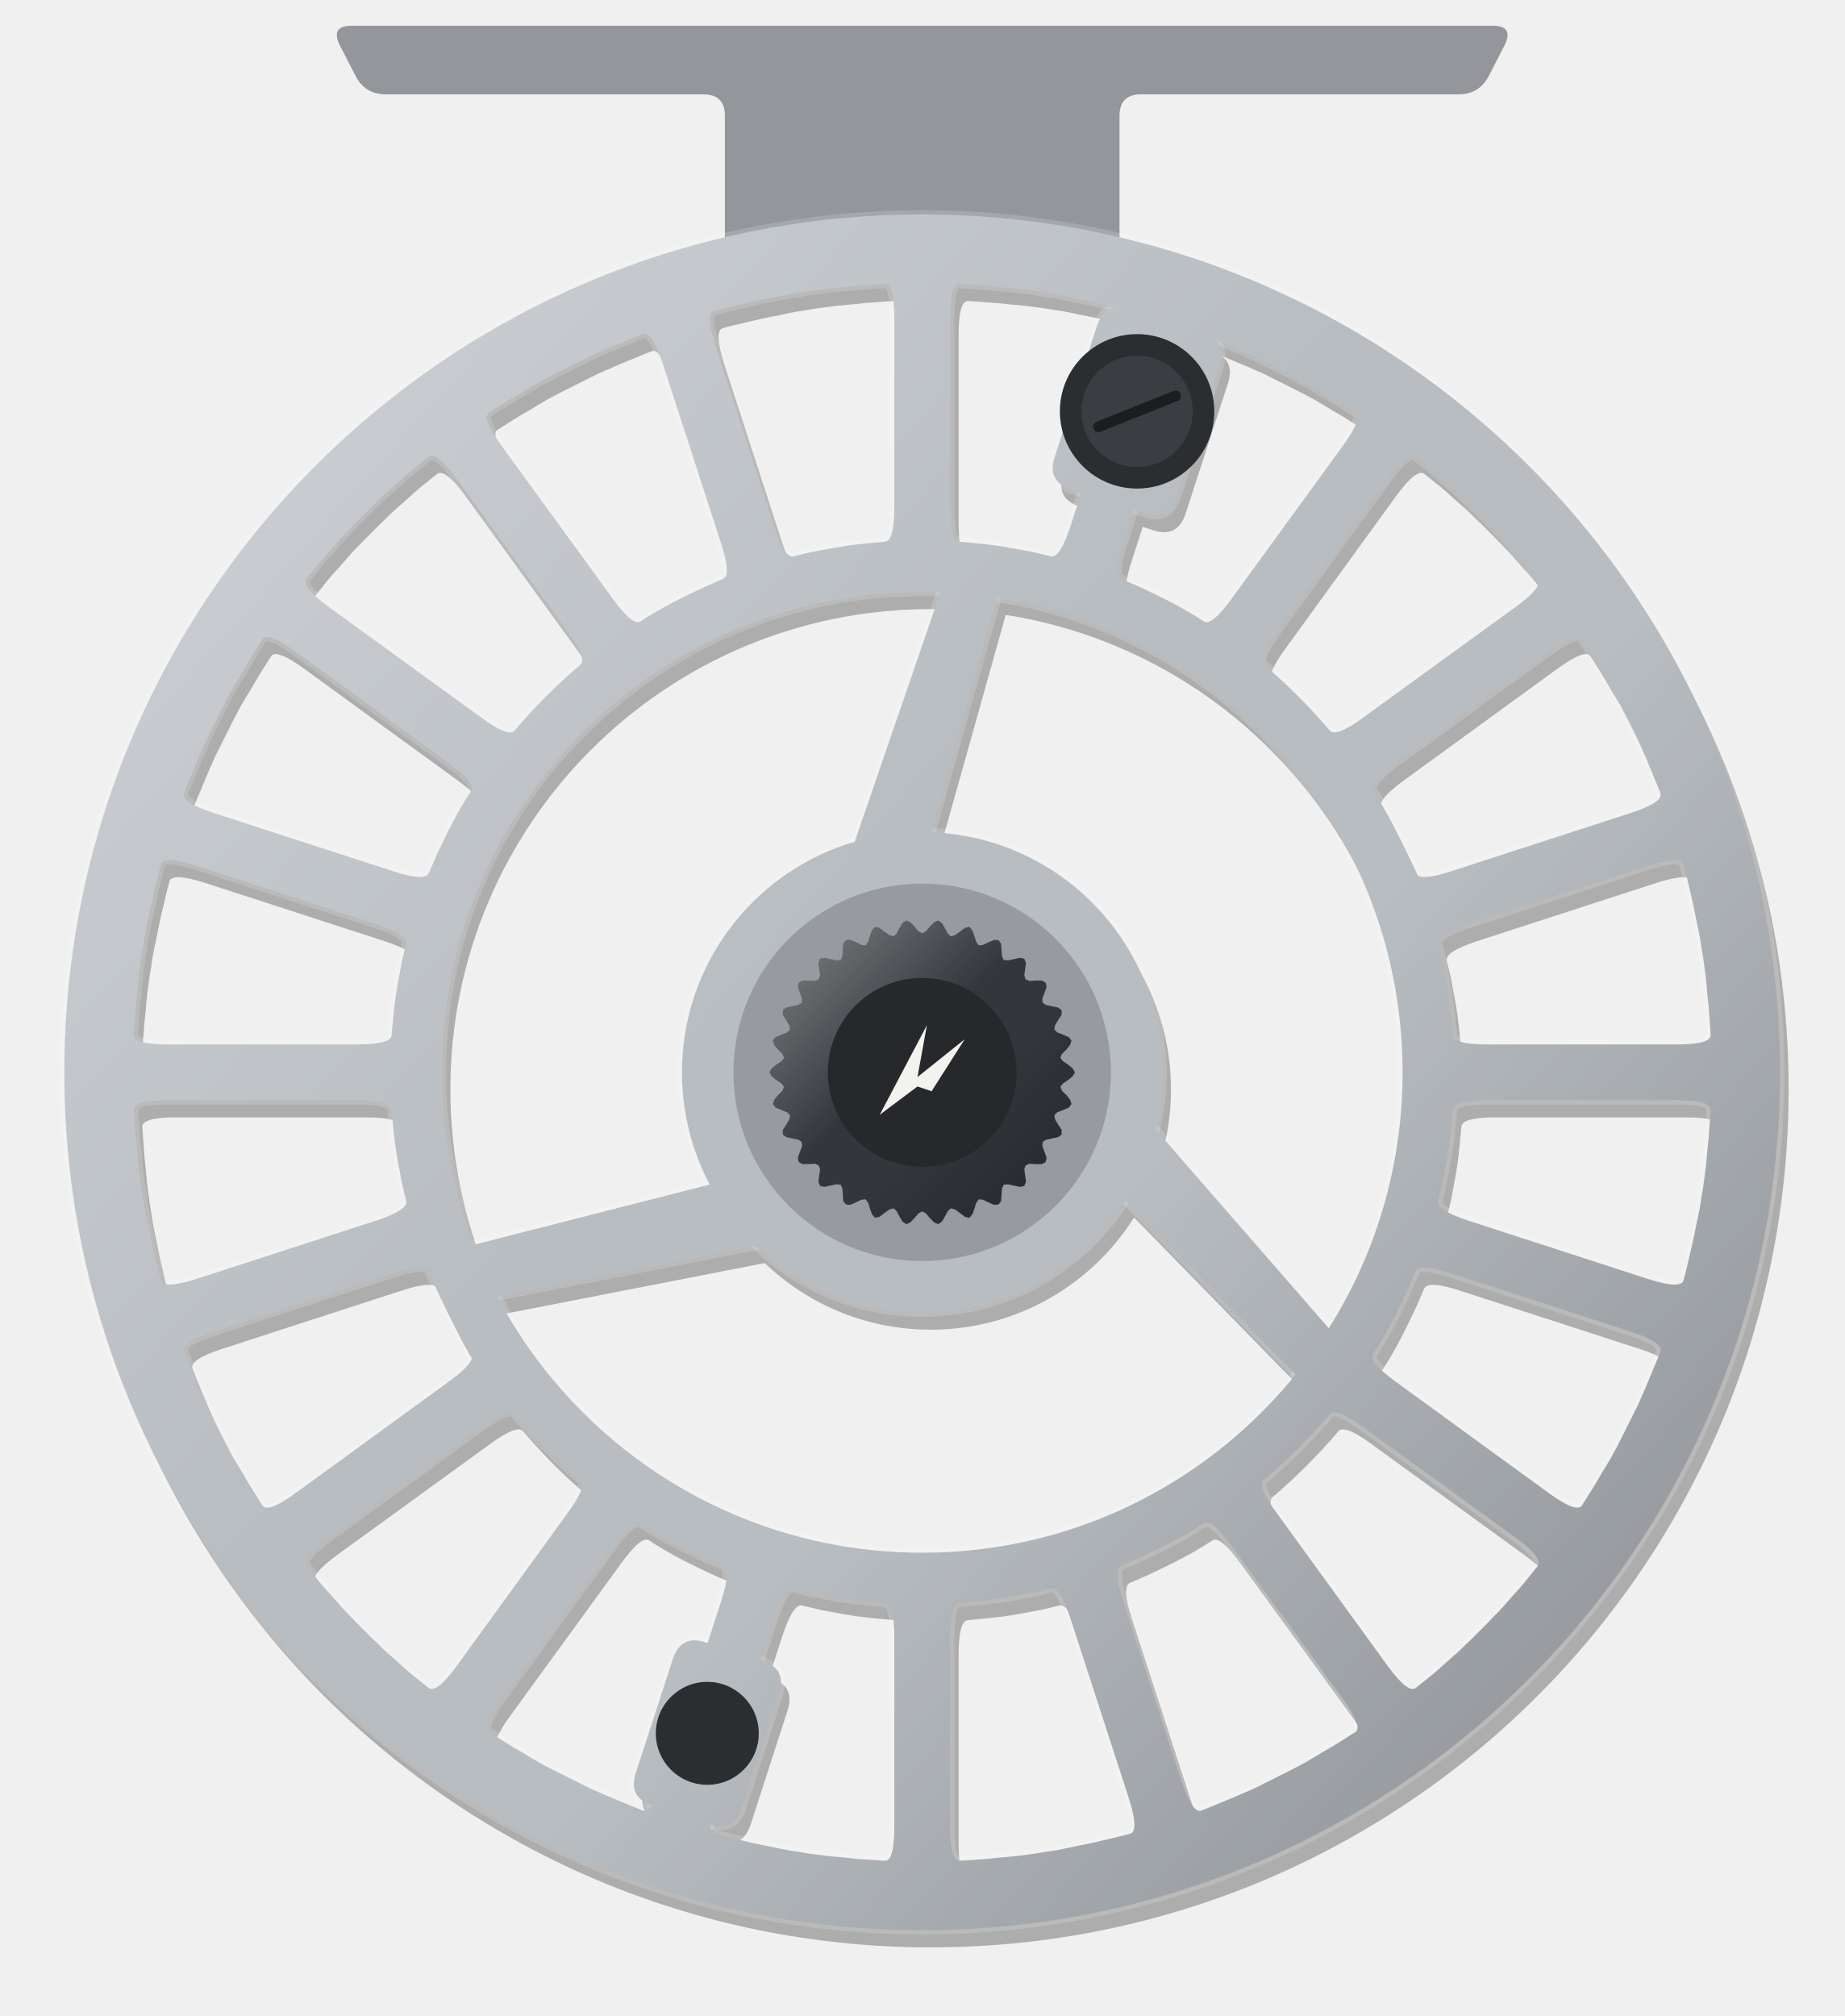
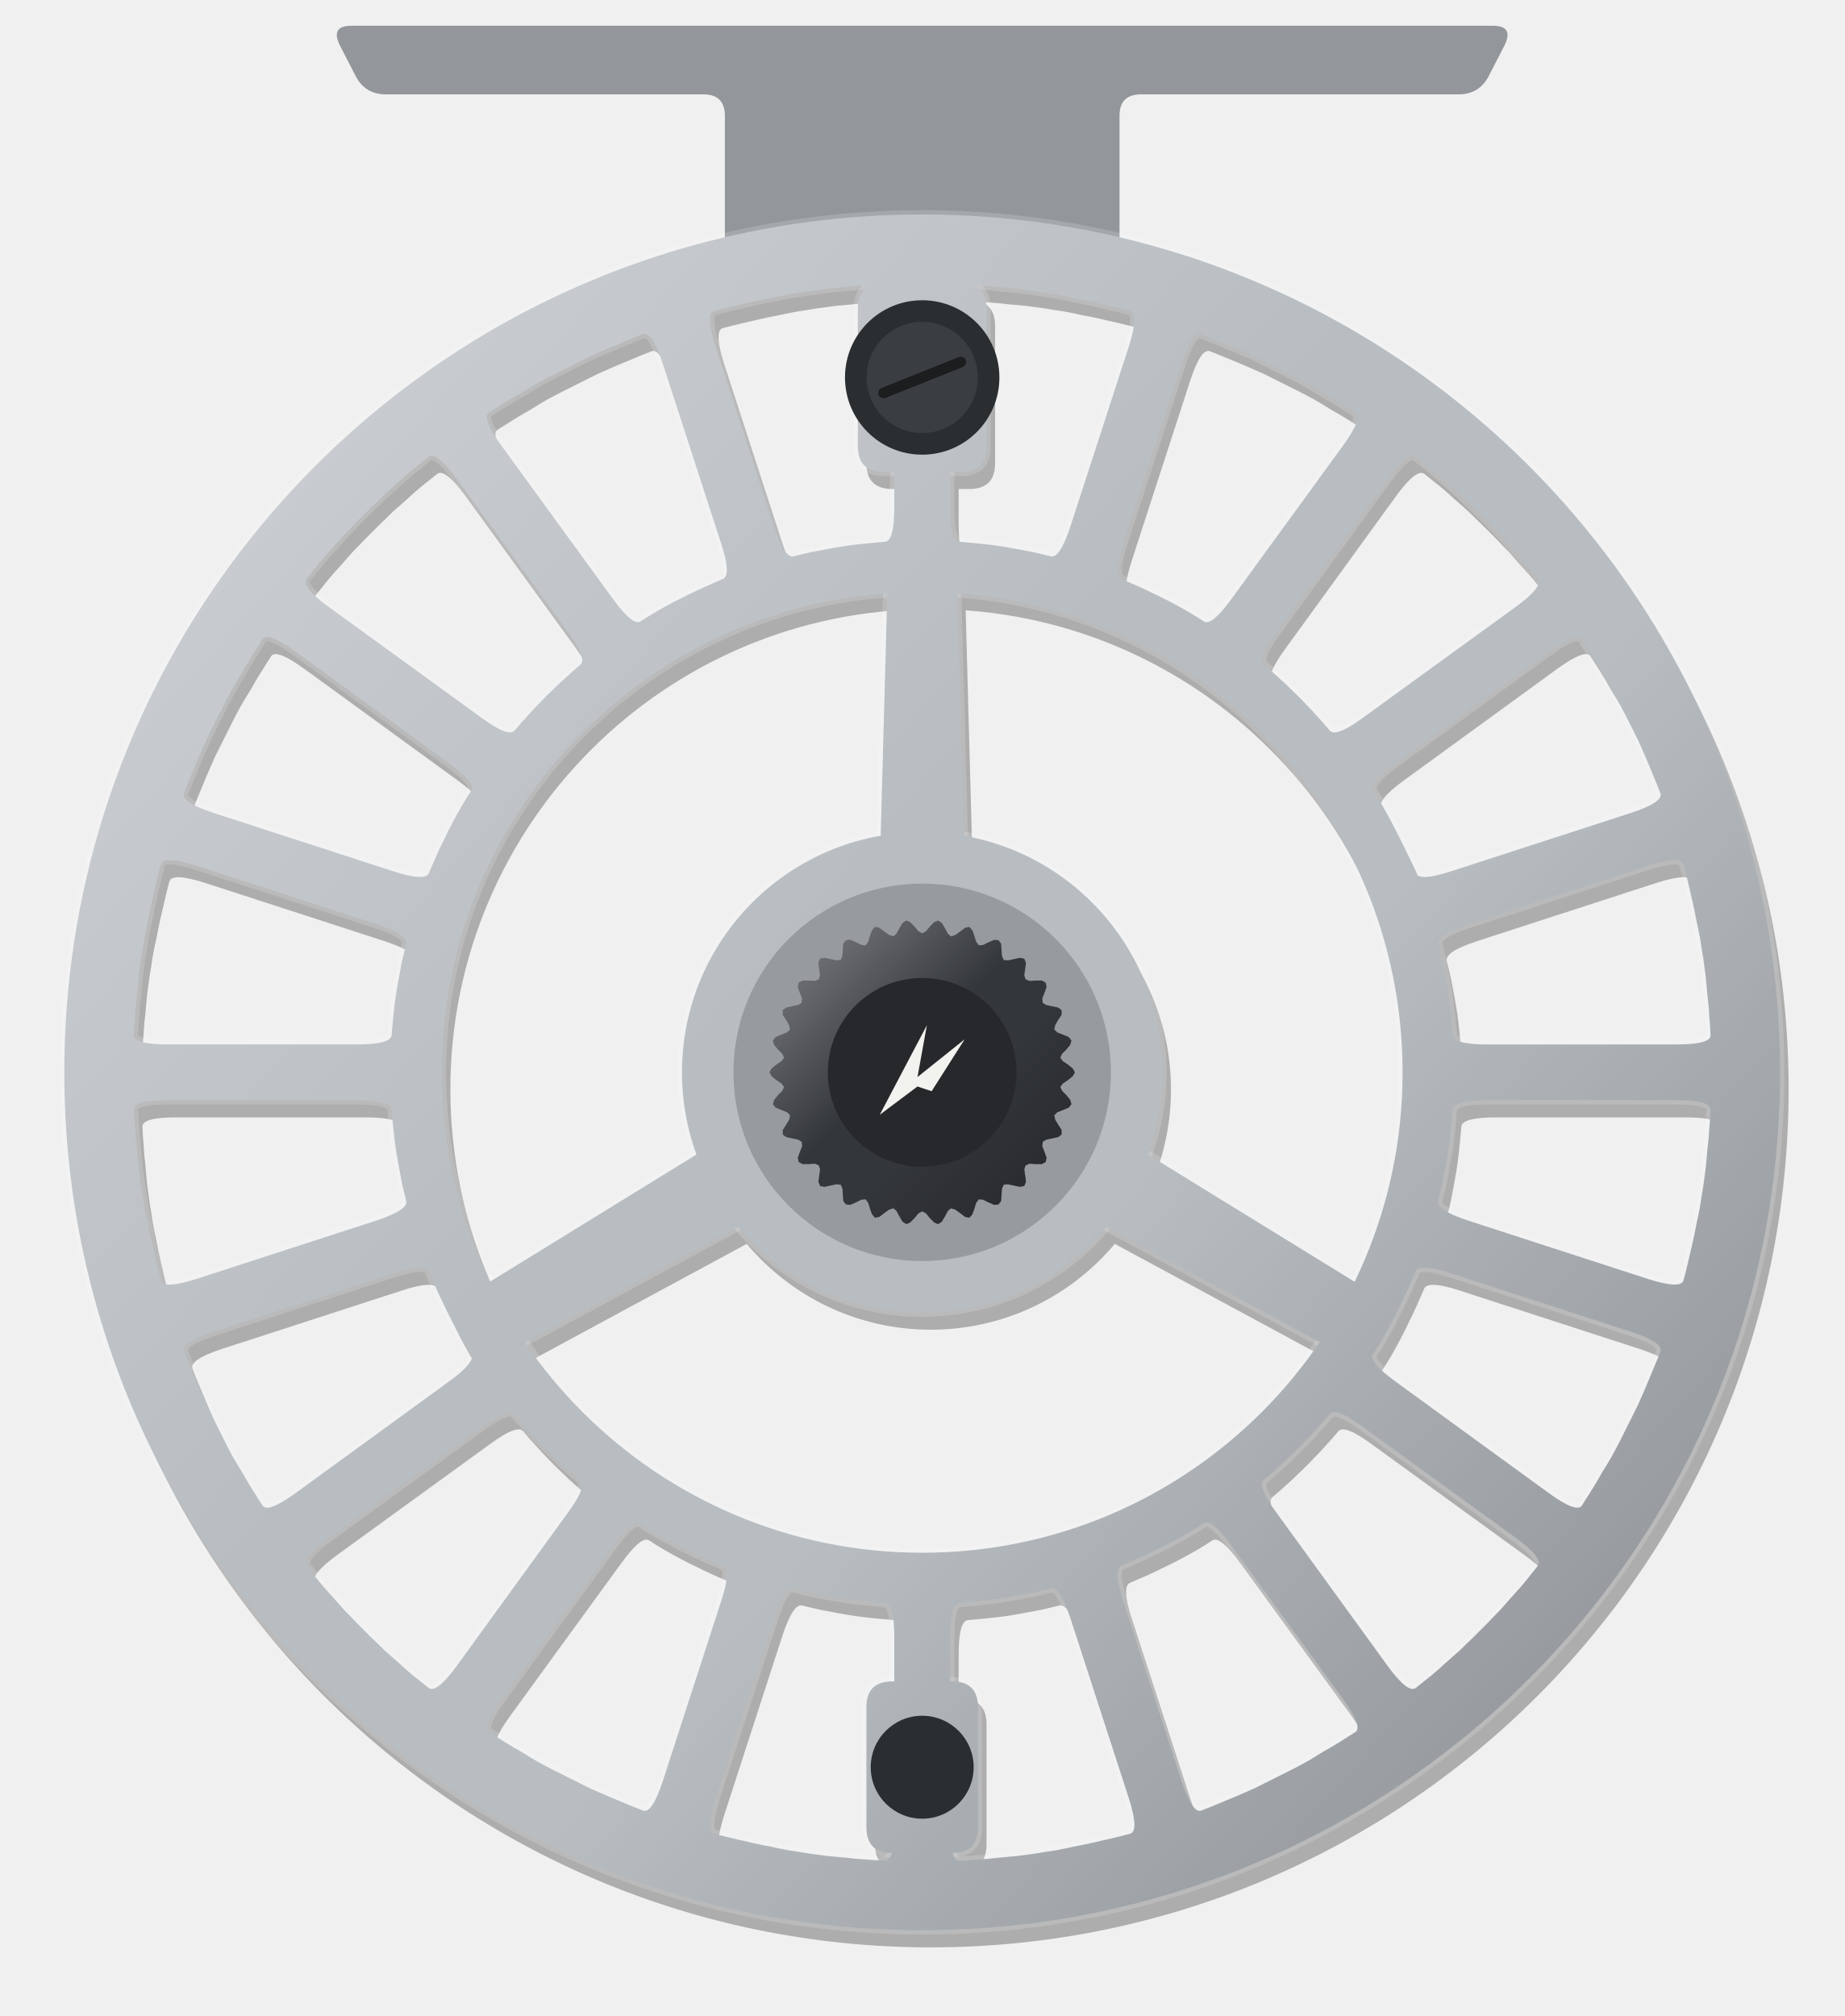
<svg xmlns="http://www.w3.org/2000/svg" viewBox="-215 -250 430 470" color="#b8bdc2">
  <defs>
    <linearGradient id="sheen" x1="0" y1="0" x2="1" y2="1">
      <stop offset="0" stop-color="#fff" stop-opacity=".4" />
      <stop offset=".45" stop-color="#fff" stop-opacity="0" />
      <stop offset=".6" stop-color="#000" stop-opacity="0" />
      <stop offset="1" stop-color="#000" stop-opacity=".3" />
    </linearGradient>
    <g id="back" fill-rule="evenodd">
      <path d="M-135.8 -239.5Q-138 -244 -133 -244L133 -244Q138 -244 135.8 -239.5L132.2 -232.5Q130 -228 125 -228L51 -228Q46 -228 46 -223L46 -191Q46 -186 41 -186L-41 -186Q-46 -186 -46 -191L-46 -223Q-46 -228 -51 -228L-125 -228Q-130 -228 -132.2 -232.5Z" />
    </g>
    <g id="body" fill-rule="evenodd">
      <path d="M-200 0a200 200 0 1 0 400 0a200 200 0 1 0 -400 0ZM-112 0a112 112 0 1 0 224 0a112 112 0 1 0 -224 0ZM6.5 -175.9Q6.5 -183.9 8.7 -183.8L8.7 -183.8Q11 -183.7 13.2 -183.5L13.2 -183.5Q15.4 -183.4 17.7 -183.1L17.7 -183.1Q19.9 -182.9 22.1 -182.7L22.1 -182.7Q24.4 -182.4 26.6 -182.1L26.6 -182.1Q28.8 -181.7 31 -181.4L31 -181.4Q33.2 -181 35.4 -180.5L35.4 -180.5Q37.6 -180.1 39.8 -179.6L39.8 -179.6Q42 -179.1 44.1 -178.6L44.1 -178.6Q46.3 -178.1 48.5 -177.5L48.5 -177.5Q50.6 -176.9 48.2 -169.3L34.6 -127.4Q32.1 -119.8 30 -120.3L30 -120.3Q27.9 -120.8 25.8 -121.3L25.8 -121.3Q23.7 -121.7 21.5 -122.1L21.5 -122.1Q19.4 -122.5 17.3 -122.8L17.3 -122.8Q15.1 -123.1 13 -123.3L13 -123.3Q10.8 -123.5 8.7 -123.7L8.7 -123.7Q6.5 -123.8 6.5 -131.8ZM60.5 -165.3Q63 -172.9 65.1 -172.1L65.1 -172.1Q67.2 -171.3 69.3 -170.4L69.3 -170.4Q71.3 -169.6 73.4 -168.7L73.4 -168.7Q75.5 -167.8 77.5 -166.9L77.5 -166.9Q79.5 -165.9 81.5 -164.9L81.5 -164.9Q83.5 -163.9 85.5 -162.9L85.5 -162.9Q87.5 -161.9 89.5 -160.8L89.5 -160.8Q91.4 -159.7 93.3 -158.5L93.3 -158.5Q95.3 -157.4 97.2 -156.2L97.2 -156.2Q99.1 -155 101 -153.8L101 -153.8Q102.8 -152.6 98.1 -146.1L72.2 -110.5Q67.5 -104 65.7 -105.1L65.7 -105.1Q63.9 -106.3 62 -107.4L62 -107.4Q60.1 -108.5 58.2 -109.5L58.2 -109.5Q56.3 -110.5 54.4 -111.4L54.4 -111.4Q52.4 -112.4 50.4 -113.3L50.4 -113.3Q48.5 -114.1 46.5 -115L46.5 -115Q44.4 -115.8 46.9 -123.4ZM108.6 -138.5Q113.3 -144.9 115.1 -143.5L115.1 -143.5Q116.8 -142.1 118.6 -140.7L118.6 -140.7Q120.3 -139.3 121.9 -137.8L121.9 -137.8Q123.6 -136.3 125.3 -134.8L125.3 -134.8Q126.9 -133.2 128.5 -131.7L128.5 -131.7Q130.1 -130.1 131.7 -128.5L131.7 -128.5Q133.2 -126.9 134.8 -125.3L134.8 -125.3Q136.3 -123.6 137.8 -121.9L137.8 -121.9Q139.3 -120.3 140.7 -118.6L140.7 -118.6Q142.1 -116.8 143.5 -115.1L143.5 -115.1Q144.9 -113.3 138.5 -108.6L102.8 -82.7Q96.4 -78 95 -79.7L95 -79.7Q93.6 -81.4 92.1 -83L92.1 -83Q90.7 -84.6 89.2 -86.1L89.2 -86.1Q87.7 -87.7 86.1 -89.2L86.1 -89.2Q84.6 -90.7 83 -92.1L83 -92.1Q81.4 -93.6 79.7 -95L79.7 -95Q78 -96.4 82.7 -102.8ZM146.1 -98.1Q152.6 -102.8 153.8 -101L153.8 -101Q155 -99.1 156.2 -97.2L156.2 -97.2Q157.4 -95.3 158.5 -93.3L158.5 -93.3Q159.7 -91.4 160.8 -89.5L160.8 -89.5Q161.9 -87.5 162.9 -85.5L162.9 -85.5Q163.9 -83.5 164.9 -81.5L164.9 -81.5Q165.9 -79.5 166.9 -77.5L166.9 -77.5Q167.8 -75.5 168.7 -73.4L168.7 -73.4Q169.6 -71.3 170.4 -69.3L170.4 -69.3Q171.3 -67.2 172.1 -65.1L172.1 -65.1Q172.9 -63 165.3 -60.5L123.4 -46.9Q115.8 -44.4 115 -46.5L115 -46.5Q114.1 -48.5 113.3 -50.4L113.3 -50.4Q112.4 -52.4 111.4 -54.4L111.4 -54.4Q110.5 -56.3 109.5 -58.2L109.5 -58.2Q108.5 -60.1 107.4 -62L107.4 -62Q106.3 -63.9 105.1 -65.7L105.1 -65.7Q104 -67.5 110.5 -72.2ZM169.3 -48.2Q176.9 -50.6 177.5 -48.5L177.5 -48.5Q178.1 -46.3 178.6 -44.1L178.6 -44.1Q179.1 -42 179.6 -39.8L179.6 -39.8Q180.1 -37.6 180.5 -35.4L180.5 -35.4Q181 -33.2 181.4 -31L181.4 -31Q181.7 -28.8 182.1 -26.6L182.1 -26.6Q182.4 -24.4 182.7 -22.1L182.7 -22.1Q182.9 -19.9 183.1 -17.7L183.1 -17.7Q183.4 -15.4 183.5 -13.2L183.5 -13.2Q183.7 -11 183.8 -8.7L183.8 -8.7Q183.9 -6.5 175.9 -6.5L131.8 -6.5Q123.8 -6.5 123.7 -8.7L123.7 -8.7Q123.5 -10.8 123.3 -13L123.3 -13Q123.1 -15.1 122.8 -17.3L122.8 -17.3Q122.5 -19.4 122.1 -21.5L122.1 -21.5Q121.7 -23.7 121.3 -25.8L121.3 -25.8Q120.8 -27.9 120.3 -30L120.3 -30Q119.8 -32.1 127.4 -34.6ZM175.9 6.5Q183.9 6.5 183.8 8.7L183.8 8.7Q183.7 11 183.5 13.2L183.5 13.2Q183.4 15.4 183.1 17.7L183.1 17.7Q182.9 19.9 182.7 22.1L182.7 22.1Q182.4 24.4 182.1 26.6L182.1 26.6Q181.7 28.8 181.4 31L181.4 31Q181 33.2 180.5 35.4L180.5 35.4Q180.1 37.6 179.6 39.8L179.6 39.8Q179.1 42 178.6 44.1L178.6 44.1Q178.1 46.3 177.5 48.5L177.5 48.5Q176.9 50.6 169.3 48.2L127.4 34.6Q119.8 32.1 120.3 30L120.3 30Q120.8 27.9 121.3 25.8L121.3 25.8Q121.7 23.7 122.1 21.5L122.1 21.5Q122.5 19.4 122.8 17.3L122.8 17.3Q123.1 15.1 123.3 13L123.3 13Q123.5 10.8 123.7 8.7L123.7 8.7Q123.8 6.5 131.8 6.5ZM165.3 60.5Q172.9 63 172.1 65.1L172.1 65.1Q171.3 67.2 170.4 69.3L170.4 69.3Q169.6 71.3 168.7 73.4L168.7 73.4Q167.8 75.5 166.9 77.5L166.9 77.5Q165.9 79.5 164.9 81.5L164.9 81.5Q163.9 83.5 162.9 85.5L162.9 85.5Q161.9 87.5 160.8 89.5L160.8 89.5Q159.7 91.4 158.5 93.3L158.5 93.3Q157.4 95.3 156.2 97.2L156.2 97.2Q155 99.1 153.8 101L153.8 101Q152.6 102.8 146.1 98.1L110.5 72.2Q104 67.5 105.1 65.7L105.1 65.7Q106.3 63.9 107.4 62L107.4 62Q108.5 60.1 109.5 58.2L109.5 58.2Q110.5 56.3 111.4 54.4L111.4 54.4Q112.4 52.4 113.3 50.4L113.3 50.4Q114.1 48.5 115 46.5L115 46.5Q115.8 44.4 123.4 46.9ZM138.5 108.6Q144.9 113.3 143.5 115.1L143.5 115.1Q142.1 116.8 140.7 118.6L140.7 118.6Q139.3 120.3 137.8 121.9L137.8 121.9Q136.3 123.6 134.8 125.3L134.8 125.3Q133.2 126.9 131.7 128.5L131.7 128.5Q130.1 130.1 128.5 131.7L128.5 131.7Q126.9 133.2 125.3 134.8L125.3 134.8Q123.6 136.3 121.9 137.8L121.9 137.8Q120.3 139.3 118.6 140.7L118.6 140.7Q116.8 142.1 115.1 143.5L115.1 143.5Q113.3 144.9 108.6 138.5L82.7 102.8Q78 96.4 79.7 95L79.7 95Q81.4 93.6 83 92.1L83 92.1Q84.6 90.7 86.1 89.2L86.1 89.2Q87.7 87.7 89.2 86.1L89.2 86.1Q90.7 84.6 92.1 83L92.1 83Q93.6 81.4 95 79.7L95 79.7Q96.4 78 102.8 82.7ZM98.1 146.1Q102.8 152.6 101 153.8L101 153.8Q99.1 155 97.2 156.2L97.2 156.2Q95.3 157.4 93.3 158.5L93.3 158.5Q91.4 159.7 89.5 160.8L89.5 160.8Q87.5 161.9 85.5 162.9L85.5 162.9Q83.5 163.9 81.5 164.9L81.5 164.9Q79.5 165.9 77.5 166.9L77.5 166.9Q75.5 167.8 73.4 168.7L73.4 168.7Q71.3 169.6 69.3 170.4L69.3 170.4Q67.2 171.3 65.1 172.1L65.1 172.1Q63 172.9 60.5 165.3L46.9 123.4Q44.4 115.8 46.5 115L46.5 115Q48.5 114.1 50.4 113.3L50.4 113.3Q52.4 112.4 54.4 111.4L54.4 111.4Q56.3 110.5 58.2 109.5L58.2 109.5Q60.1 108.5 62 107.4L62 107.4Q63.9 106.3 65.7 105.1L65.7 105.1Q67.5 104 72.2 110.5ZM48.2 169.3Q50.6 176.9 48.5 177.5L48.5 177.5Q46.3 178.1 44.1 178.6L44.1 178.6Q42 179.1 39.8 179.6L39.8 179.6Q37.6 180.1 35.4 180.5L35.4 180.5Q33.2 181 31 181.4L31 181.4Q28.8 181.7 26.6 182.1L26.6 182.1Q24.4 182.4 22.1 182.7L22.1 182.7Q19.9 182.9 17.7 183.1L17.7 183.1Q15.4 183.4 13.2 183.5L13.2 183.5Q11 183.7 8.7 183.8L8.7 183.8Q6.5 183.9 6.5 175.9L6.5 131.8Q6.5 123.8 8.7 123.7L8.7 123.7Q10.8 123.5 13 123.3L13 123.3Q15.1 123.1 17.3 122.8L17.3 122.8Q19.4 122.5 21.5 122.1L21.5 122.1Q23.7 121.7 25.8 121.3L25.8 121.3Q27.9 120.8 30 120.3L30 120.3Q32.1 119.8 34.6 127.4ZM-6.5 175.9Q-6.5 183.9 -8.7 183.8L-8.7 183.8Q-11 183.7 -13.2 183.5L-13.2 183.5Q-15.4 183.4 -17.7 183.1L-17.7 183.1Q-19.9 182.9 -22.1 182.7L-22.1 182.7Q-24.4 182.4 -26.6 182.1L-26.6 182.1Q-28.8 181.7 -31 181.4L-31 181.4Q-33.2 181 -35.4 180.5L-35.4 180.5Q-37.6 180.1 -39.8 179.6L-39.8 179.6Q-42 179.1 -44.1 178.6L-44.1 178.6Q-46.3 178.1 -48.5 177.5L-48.5 177.5Q-50.6 176.9 -48.2 169.3L-34.6 127.4Q-32.1 119.8 -30 120.3L-30 120.3Q-27.9 120.8 -25.8 121.3L-25.8 121.3Q-23.7 121.7 -21.5 122.1L-21.5 122.1Q-19.4 122.5 -17.3 122.8L-17.3 122.8Q-15.1 123.1 -13 123.3L-13 123.3Q-10.8 123.5 -8.7 123.7L-8.7 123.7Q-6.5 123.8 -6.5 131.8ZM-60.5 165.3Q-63 172.9 -65.1 172.1L-65.1 172.1Q-67.2 171.3 -69.3 170.4L-69.3 170.4Q-71.3 169.6 -73.4 168.7L-73.4 168.7Q-75.5 167.8 -77.5 166.9L-77.5 166.9Q-79.5 165.9 -81.5 164.9L-81.5 164.9Q-83.5 163.9 -85.5 162.9L-85.5 162.9Q-87.5 161.9 -89.5 160.8L-89.5 160.8Q-91.4 159.7 -93.3 158.5L-93.3 158.5Q-95.3 157.4 -97.2 156.2L-97.2 156.2Q-99.1 155 -101 153.8L-101 153.8Q-102.8 152.6 -98.1 146.1L-72.2 110.5Q-67.5 104 -65.7 105.1L-65.7 105.1Q-63.9 106.3 -62 107.4L-62 107.4Q-60.1 108.5 -58.2 109.5L-58.2 109.5Q-56.3 110.5 -54.4 111.4L-54.4 111.4Q-52.4 112.4 -50.4 113.3L-50.4 113.3Q-48.5 114.1 -46.5 115L-46.5 115Q-44.4 115.8 -46.9 123.4ZM-108.6 138.5Q-113.3 144.9 -115.1 143.5L-115.1 143.5Q-116.8 142.1 -118.6 140.7L-118.6 140.7Q-120.3 139.3 -121.9 137.8L-121.9 137.8Q-123.6 136.3 -125.3 134.8L-125.3 134.8Q-126.9 133.2 -128.5 131.7L-128.5 131.7Q-130.1 130.1 -131.7 128.5L-131.7 128.5Q-133.2 126.9 -134.8 125.3L-134.8 125.3Q-136.3 123.6 -137.8 121.9L-137.8 121.9Q-139.3 120.3 -140.7 118.6L-140.7 118.6Q-142.1 116.8 -143.5 115.1L-143.5 115.1Q-144.9 113.3 -138.5 108.6L-102.8 82.7Q-96.4 78 -95 79.7L-95 79.7Q-93.6 81.4 -92.1 83L-92.1 83Q-90.7 84.6 -89.2 86.1L-89.2 86.1Q-87.7 87.7 -86.1 89.2L-86.1 89.2Q-84.6 90.7 -83 92.1L-83 92.1Q-81.4 93.6 -79.7 95L-79.7 95Q-78 96.4 -82.7 102.8ZM-146.1 98.1Q-152.6 102.8 -153.8 101L-153.8 101Q-155 99.1 -156.2 97.2L-156.2 97.2Q-157.4 95.3 -158.5 93.3L-158.5 93.3Q-159.7 91.4 -160.8 89.5L-160.8 89.5Q-161.9 87.5 -162.9 85.5L-162.9 85.5Q-163.9 83.5 -164.9 81.5L-164.9 81.5Q-165.9 79.5 -166.9 77.5L-166.9 77.5Q-167.8 75.5 -168.7 73.4L-168.7 73.4Q-169.6 71.3 -170.4 69.3L-170.4 69.3Q-171.3 67.2 -172.1 65.1L-172.1 65.1Q-172.9 63 -165.3 60.5L-123.4 46.9Q-115.8 44.4 -115 46.5L-115 46.5Q-114.1 48.5 -113.3 50.4L-113.3 50.4Q-112.4 52.4 -111.4 54.4L-111.4 54.4Q-110.5 56.3 -109.5 58.2L-109.5 58.2Q-108.5 60.1 -107.4 62L-107.4 62Q-106.3 63.9 -105.1 65.7L-105.1 65.7Q-104 67.5 -110.5 72.2ZM-169.3 48.2Q-176.9 50.6 -177.5 48.5L-177.5 48.5Q-178.1 46.3 -178.6 44.1L-178.6 44.1Q-179.1 42 -179.6 39.8L-179.6 39.8Q-180.1 37.6 -180.5 35.4L-180.5 35.4Q-181 33.2 -181.4 31L-181.4 31Q-181.7 28.8 -182.1 26.6L-182.1 26.6Q-182.4 24.4 -182.7 22.1L-182.7 22.1Q-182.9 19.9 -183.1 17.7L-183.1 17.7Q-183.4 15.4 -183.5 13.2L-183.5 13.2Q-183.7 11 -183.8 8.7L-183.8 8.7Q-183.9 6.5 -175.9 6.5L-131.8 6.5Q-123.8 6.5 -123.7 8.7L-123.7 8.7Q-123.5 10.8 -123.3 13L-123.3 13Q-123.1 15.1 -122.8 17.3L-122.8 17.3Q-122.5 19.4 -122.1 21.5L-122.1 21.5Q-121.7 23.7 -121.3 25.8L-121.3 25.8Q-120.8 27.9 -120.3 30L-120.3 30Q-119.8 32.1 -127.4 34.6ZM-175.9 -6.5Q-183.9 -6.5 -183.8 -8.7L-183.8 -8.7Q-183.7 -11 -183.5 -13.2L-183.5 -13.2Q-183.4 -15.4 -183.1 -17.7L-183.1 -17.7Q-182.9 -19.9 -182.7 -22.1L-182.7 -22.1Q-182.4 -24.4 -182.1 -26.6L-182.1 -26.6Q-181.7 -28.8 -181.4 -31L-181.4 -31Q-181 -33.2 -180.5 -35.4L-180.5 -35.4Q-180.1 -37.6 -179.6 -39.8L-179.6 -39.8Q-179.1 -42 -178.6 -44.1L-178.6 -44.1Q-178.1 -46.3 -177.5 -48.5L-177.5 -48.5Q-176.9 -50.6 -169.3 -48.2L-127.4 -34.6Q-119.8 -32.1 -120.3 -30L-120.3 -30Q-120.8 -27.9 -121.3 -25.8L-121.3 -25.8Q-121.7 -23.7 -122.1 -21.5L-122.1 -21.5Q-122.5 -19.4 -122.8 -17.3L-122.8 -17.3Q-123.1 -15.1 -123.3 -13L-123.3 -13Q-123.5 -10.8 -123.7 -8.7L-123.7 -8.7Q-123.8 -6.5 -131.8 -6.5ZM-165.3 -60.5Q-172.9 -63 -172.1 -65.1L-172.1 -65.1Q-171.3 -67.2 -170.4 -69.3L-170.4 -69.3Q-169.6 -71.3 -168.7 -73.4L-168.7 -73.4Q-167.8 -75.5 -166.9 -77.5L-166.9 -77.5Q-165.9 -79.5 -164.9 -81.5L-164.9 -81.5Q-163.9 -83.5 -162.9 -85.5L-162.9 -85.5Q-161.9 -87.5 -160.8 -89.5L-160.8 -89.5Q-159.7 -91.4 -158.5 -93.3L-158.5 -93.3Q-157.4 -95.3 -156.2 -97.2L-156.2 -97.2Q-155 -99.1 -153.8 -101L-153.8 -101Q-152.6 -102.8 -146.1 -98.1L-110.5 -72.2Q-104 -67.5 -105.1 -65.7L-105.1 -65.7Q-106.3 -63.9 -107.4 -62L-107.4 -62Q-108.5 -60.1 -109.5 -58.2L-109.5 -58.2Q-110.5 -56.3 -111.4 -54.4L-111.4 -54.4Q-112.4 -52.4 -113.3 -50.4L-113.3 -50.4Q-114.1 -48.5 -115 -46.5L-115 -46.5Q-115.8 -44.4 -123.4 -46.9ZM-138.5 -108.6Q-144.9 -113.3 -143.5 -115.1L-143.5 -115.1Q-142.1 -116.8 -140.7 -118.6L-140.7 -118.6Q-139.3 -120.3 -137.8 -121.9L-137.8 -121.9Q-136.3 -123.6 -134.8 -125.3L-134.8 -125.3Q-133.2 -126.9 -131.7 -128.5L-131.7 -128.5Q-130.1 -130.1 -128.5 -131.7L-128.5 -131.7Q-126.9 -133.2 -125.3 -134.8L-125.3 -134.8Q-123.6 -136.3 -121.9 -137.8L-121.9 -137.8Q-120.3 -139.3 -118.6 -140.7L-118.6 -140.7Q-116.8 -142.1 -115.1 -143.5L-115.1 -143.5Q-113.3 -144.9 -108.6 -138.5L-82.7 -102.8Q-78 -96.4 -79.7 -95L-79.7 -95Q-81.4 -93.6 -83 -92.1L-83 -92.1Q-84.6 -90.7 -86.1 -89.2L-86.1 -89.2Q-87.7 -87.7 -89.2 -86.1L-89.2 -86.1Q-90.7 -84.6 -92.1 -83L-92.1 -83Q-93.6 -81.4 -95 -79.7L-95 -79.7Q-96.4 -78 -102.8 -82.7ZM-98.1 -146.1Q-102.8 -152.6 -101 -153.8L-101 -153.8Q-99.1 -155 -97.2 -156.2L-97.2 -156.2Q-95.3 -157.4 -93.3 -158.5L-93.3 -158.5Q-91.4 -159.7 -89.5 -160.8L-89.5 -160.8Q-87.5 -161.9 -85.5 -162.9L-85.5 -162.9Q-83.5 -163.9 -81.5 -164.9L-81.5 -164.9Q-79.5 -165.9 -77.5 -166.9L-77.5 -166.9Q-75.5 -167.8 -73.4 -168.7L-73.4 -168.7Q-71.3 -169.6 -69.3 -170.4L-69.3 -170.4Q-67.2 -171.3 -65.1 -172.1L-65.1 -172.1Q-63 -172.9 -60.5 -165.3L-46.9 -123.4Q-44.4 -115.8 -46.5 -115L-46.5 -115Q-48.5 -114.1 -50.4 -113.3L-50.4 -113.3Q-52.4 -112.4 -54.4 -111.4L-54.4 -111.4Q-56.3 -110.5 -58.2 -109.5L-58.2 -109.5Q-60.1 -108.5 -62 -107.4L-62 -107.4Q-63.9 -106.3 -65.7 -105.1L-65.7 -105.1Q-67.5 -104 -72.2 -110.5ZM-48.2 -169.3Q-50.6 -176.9 -48.5 -177.5L-48.5 -177.5Q-46.3 -178.1 -44.1 -178.6L-44.1 -178.6Q-42 -179.1 -39.8 -179.6L-39.8 -179.6Q-37.6 -180.1 -35.4 -180.5L-35.4 -180.5Q-33.2 -181 -31 -181.4L-31 -181.4Q-28.8 -181.7 -26.6 -182.1L-26.6 -182.1Q-24.4 -182.4 -22.1 -182.7L-22.1 -182.7Q-19.9 -182.9 -17.7 -183.1L-17.7 -183.1Q-15.4 -183.4 -13.2 -183.5L-13.2 -183.5Q-11 -183.7 -8.7 -183.8L-8.7 -183.8Q-6.5 -183.9 -6.5 -175.9L-6.5 -131.8Q-6.5 -123.8 -8.7 -123.7L-8.7 -123.7Q-10.8 -123.5 -13 -123.3L-13 -123.3Q-15.1 -123.1 -17.3 -122.8L-17.3 -122.8Q-19.4 -122.5 -21.5 -122.1L-21.5 -122.1Q-23.7 -121.7 -25.8 -121.3L-25.8 -121.3Q-27.9 -120.8 -30 -120.3L-30 -120.3Q-32.1 -119.8 -34.6 -127.4Z" />
-       <path d="M34.7 -135.9Q29 -137.8 30.9 -143.5L40.7 -173.9Q42.6 -179.6 48.3 -177.8L65.4 -172.2Q71.1 -170.4 69.3 -164.7L59.4 -134.2Q57.5 -128.5 51.8 -130.4Z" />
-       <path d="M-37.2 137.2Q-31.5 139.1 -33.4 144.8L-42 171.4Q-43.9 177.1 -49.6 175.3L-62.9 170.9Q-68.6 169.1 -66.8 163.4L-58.1 136.7Q-56.2 131 -50.5 132.9Z" />
-       <path d="M-3.9 -44.4Q-0.9 -45.1 -0.1 -48L17.8 -111.8Q18.6 -114.7 15.6 -115L8.6 -115.7Q5.7 -116 4.7 -113.2L-19.4 -43.1Q-20.3 -40.3 -17.4 -41Z" />
-       <path d="M40.4 18.9Q39.5 21.7 41.6 23.9L87.9 71.3Q90 73.4 91.8 71L95.9 65.4Q97.7 62.9 95.7 60.7L47 4.8Q45.1 2.5 44.2 5.4Z" />
-       <path d="M-36.5 25.5Q-38.6 23.4 -41.5 24.1L-105.7 40.5Q-108.6 41.2 -107.4 44L-104.5 50.4Q-103.3 53.1 -100.4 52.5L-27.6 38.3Q-24.7 37.8 -26.8 35.6Z" />
+       <path d="M-9 -140Q-15 -140 -15 -146L-15 -178Q-15 -184 -9 -184L9 -184Q15 -184 15 -178L15 -146Q15 -140 9 -140Z" />
+       <path d="M7 142Q13 142 13 148L13 176Q13 182 7 182L-7 182Q-13 182 -13 176L-13 148Q-13 142 -7 142Z" />
+       <path d="M7 -44Q10 -44 9.9 -47L8.1 -113Q8 -116 5 -116L-5 -116Q-8 -116 -8.1 -113L-9.9 -47Q-10 -44 -7 -44Z" />
+       <path d="M34.6 28.1Q33.1 30.7 35.7 32.1L93.8 63.5Q96.5 64.9 98 62.3L103 53.7Q104.5 51.1 101.9 49.5L45.7 14.9Q43.1 13.3 41.6 15.9Z" />
+       <path d="M-41.6 15.9Q-43.1 13.3 -45.7 14.9L-101.9 49.5Q-104.5 51.1 -103 53.7L-98 62.3Q-96.5 64.9 -93.8 63.5L-35.7 32.1Q-33.1 30.7 -34.6 28.1Z" />
      <path d="M-56 0a56 56 0 1 0 112 0a56 56 0 1 0 -112 0Z" />
    </g>
    <mask id="body-mask">
      <use href="#body" fill="#fff" />
    </mask>
  </defs>
  <use href="#back" fill="currentColor" />
  <use href="#back" fill="#000" opacity=".2" />
  <use href="#body" fill="#000" opacity=".28" transform="translate(2 4)" />
  <use href="#body" fill="none" stroke="#fff" stroke-opacity=".16" stroke-width="2" />
  <use href="#body" fill="currentColor" />
  <rect x="-215" y="-250" width="430" height="470" fill="url(#sheen)" mask="url(#body-mask)" />
  <circle r="44" fill="#000" fill-opacity=".18" />
  <path d="M35.6 0L35.1 0.9L34 1.8L32.8 2.6L32.2 3.4L32.6 4.3L33.6 5.3L34.5 6.4L34.8 7.4L34.2 8.2L32.8 8.8L31.5 9.3L30.8 10L31 11L31.7 12.2L32.5 13.4L32.5 14.5L31.7 15.1L30.3 15.4L28.9 15.7L28.1 16.2L28 17.2L28.5 18.5L29 19.9L28.8 20.9L27.9 21.4L26.4 21.4L25 21.3L24.1 21.7L23.8 22.6L24 24L24.2 25.5L23.8 26.5L22.8 26.7L21.4 26.4L20 26.1L19 26.2L18.6 27.1L18.5 28.5L18.4 30L17.8 30.8L16.8 30.9L15.4 30.3L14.2 29.7L13.2 29.6L12.6 30.4L12.2 31.7L11.7 33.1L11 33.9L10 33.7L8.8 32.8L7.7 32L6.7 31.7L6 32.3L5.3 33.6L4.6 34.8L3.7 35.4L2.8 35L1.8 34L0.9 32.9L0 32.4L-0.9 32.9L-1.8 34L-2.8 35L-3.7 35.4L-4.6 34.8L-5.3 33.6L-6 32.3L-6.7 31.7L-7.7 32L-8.8 32.8L-10 33.7L-11 33.9L-11.7 33.1L-12.2 31.7L-12.6 30.4L-13.2 29.6L-14.2 29.7L-15.4 30.3L-16.8 30.9L-17.8 30.8L-18.4 30L-18.5 28.5L-18.6 27.1L-19 26.2L-20 26.1L-21.4 26.4L-22.8 26.7L-23.8 26.5L-24.2 25.5L-24 24L-23.8 22.6L-24.1 21.7L-25 21.3L-26.4 21.4L-27.9 21.4L-28.8 20.9L-29 19.9L-28.5 18.5L-28 17.2L-28.1 16.2L-28.9 15.7L-30.3 15.4L-31.7 15.1L-32.5 14.5L-32.5 13.4L-31.7 12.2L-31 11L-30.8 10L-31.5 9.3L-32.8 8.8L-34.2 8.2L-34.8 7.4L-34.5 6.4L-33.6 5.3L-32.6 4.3L-32.2 3.4L-32.8 2.6L-34 1.8L-35.1 0.9L-35.6 0L-35.1 -0.9L-34 -1.8L-32.8 -2.6L-32.2 -3.4L-32.6 -4.3L-33.6 -5.3L-34.5 -6.4L-34.8 -7.4L-34.2 -8.2L-32.8 -8.8L-31.5 -9.3L-30.8 -10L-31 -11L-31.7 -12.2L-32.5 -13.4L-32.5 -14.5L-31.7 -15.1L-30.3 -15.4L-28.9 -15.7L-28.1 -16.2L-28 -17.2L-28.5 -18.5L-29 -19.9L-28.8 -20.9L-27.9 -21.4L-26.4 -21.4L-25 -21.3L-24.1 -21.7L-23.8 -22.6L-24 -24L-24.2 -25.5L-23.8 -26.5L-22.8 -26.7L-21.4 -26.4L-20 -26.1L-19 -26.2L-18.6 -27.1L-18.5 -28.5L-18.4 -30L-17.8 -30.8L-16.8 -30.9L-15.4 -30.3L-14.2 -29.7L-13.2 -29.6L-12.6 -30.4L-12.2 -31.7L-11.7 -33.1L-11 -33.9L-10 -33.7L-8.8 -32.8L-7.7 -32L-6.7 -31.7L-6 -32.3L-5.3 -33.6L-4.6 -34.8L-3.7 -35.4L-2.8 -35L-1.8 -34L-0.9 -32.9L0 -32.4L0.9 -32.9L1.8 -34L2.8 -35L3.7 -35.4L4.6 -34.8L5.3 -33.6L6 -32.3L6.7 -31.7L7.7 -32L8.8 -32.8L10 -33.7L11 -33.9L11.7 -33.1L12.2 -31.7L12.6 -30.4L13.2 -29.6L14.2 -29.7L15.4 -30.3L16.8 -30.9L17.8 -30.8L18.4 -30L18.5 -28.5L18.6 -27.1L19 -26.2L20 -26.1L21.4 -26.4L22.8 -26.7L23.8 -26.5L24.2 -25.5L24 -24L23.8 -22.6L24.1 -21.7L25 -21.3L26.4 -21.4L27.9 -21.4L28.8 -20.9L29 -19.9L28.5 -18.5L28 -17.2L28.1 -16.2L28.9 -15.7L30.3 -15.4L31.7 -15.1L32.5 -14.5L32.5 -13.4L31.7 -12.2L31 -11L30.8 -10L31.5 -9.3L32.8 -8.8L34.2 -8.2L34.8 -7.4L34.5 -6.4L33.6 -5.3L32.6 -4.3L32.2 -3.4L32.8 -2.6L34 -1.8L35.1 -0.9Z" fill="#33363b" />
  <path d="M35.6 0L35.1 0.9L34 1.8L32.8 2.6L32.2 3.4L32.6 4.3L33.6 5.3L34.5 6.4L34.8 7.4L34.2 8.2L32.8 8.8L31.5 9.3L30.8 10L31 11L31.7 12.2L32.5 13.4L32.5 14.5L31.7 15.1L30.3 15.4L28.9 15.7L28.1 16.2L28 17.2L28.5 18.5L29 19.9L28.8 20.9L27.9 21.4L26.4 21.4L25 21.3L24.1 21.7L23.8 22.6L24 24L24.2 25.5L23.8 26.5L22.8 26.7L21.4 26.4L20 26.1L19 26.2L18.6 27.1L18.5 28.5L18.4 30L17.8 30.8L16.8 30.9L15.4 30.3L14.2 29.7L13.2 29.6L12.6 30.4L12.2 31.7L11.7 33.1L11 33.9L10 33.7L8.8 32.8L7.7 32L6.7 31.7L6 32.3L5.3 33.6L4.6 34.8L3.7 35.4L2.8 35L1.8 34L0.9 32.9L0 32.4L-0.9 32.9L-1.8 34L-2.8 35L-3.7 35.4L-4.6 34.8L-5.3 33.6L-6 32.3L-6.7 31.7L-7.7 32L-8.8 32.8L-10 33.7L-11 33.9L-11.7 33.1L-12.2 31.7L-12.6 30.4L-13.2 29.6L-14.2 29.7L-15.4 30.3L-16.8 30.9L-17.8 30.8L-18.4 30L-18.5 28.5L-18.6 27.1L-19 26.2L-20 26.1L-21.4 26.4L-22.8 26.7L-23.8 26.5L-24.2 25.5L-24 24L-23.8 22.6L-24.1 21.7L-25 21.3L-26.4 21.4L-27.9 21.4L-28.8 20.9L-29 19.9L-28.5 18.5L-28 17.2L-28.1 16.2L-28.9 15.7L-30.3 15.4L-31.7 15.1L-32.5 14.5L-32.5 13.4L-31.7 12.2L-31 11L-30.8 10L-31.5 9.3L-32.8 8.8L-34.2 8.2L-34.8 7.4L-34.5 6.4L-33.6 5.3L-32.6 4.3L-32.2 3.4L-32.8 2.6L-34 1.8L-35.1 0.9L-35.6 0L-35.1 -0.9L-34 -1.8L-32.8 -2.6L-32.2 -3.4L-32.6 -4.3L-33.6 -5.3L-34.5 -6.4L-34.8 -7.4L-34.2 -8.2L-32.8 -8.8L-31.5 -9.3L-30.8 -10L-31 -11L-31.7 -12.2L-32.5 -13.4L-32.5 -14.5L-31.7 -15.1L-30.3 -15.4L-28.9 -15.7L-28.1 -16.2L-28 -17.2L-28.5 -18.5L-29 -19.9L-28.8 -20.9L-27.9 -21.4L-26.4 -21.4L-25 -21.3L-24.1 -21.7L-23.8 -22.6L-24 -24L-24.2 -25.5L-23.8 -26.5L-22.8 -26.7L-21.4 -26.4L-20 -26.1L-19 -26.2L-18.6 -27.1L-18.5 -28.5L-18.4 -30L-17.8 -30.8L-16.8 -30.9L-15.4 -30.3L-14.2 -29.7L-13.2 -29.6L-12.6 -30.4L-12.2 -31.7L-11.7 -33.1L-11 -33.9L-10 -33.7L-8.8 -32.8L-7.7 -32L-6.7 -31.7L-6 -32.3L-5.3 -33.6L-4.6 -34.8L-3.7 -35.4L-2.8 -35L-1.8 -34L-0.9 -32.9L0 -32.4L0.9 -32.9L1.8 -34L2.8 -35L3.7 -35.4L4.6 -34.8L5.3 -33.6L6 -32.3L6.7 -31.7L7.7 -32L8.8 -32.8L10 -33.7L11 -33.9L11.7 -33.1L12.2 -31.7L12.6 -30.4L13.2 -29.6L14.2 -29.7L15.4 -30.3L16.8 -30.9L17.8 -30.8L18.4 -30L18.5 -28.5L18.6 -27.1L19 -26.2L20 -26.1L21.4 -26.4L22.8 -26.7L23.8 -26.5L24.2 -25.5L24 -24L23.8 -22.6L24.1 -21.7L25 -21.3L26.4 -21.4L27.9 -21.4L28.8 -20.9L29 -19.9L28.5 -18.5L28 -17.2L28.1 -16.2L28.9 -15.7L30.3 -15.4L31.7 -15.1L32.5 -14.5L32.5 -13.4L31.7 -12.2L31 -11L30.8 -10L31.5 -9.3L32.8 -8.8L34.2 -8.2L34.8 -7.4L34.5 -6.4L33.6 -5.3L32.6 -4.3L32.2 -3.4L32.8 -2.6L34 -1.8L35.1 -0.9Z" fill="url(#sheen)" />
  <circle r="22" fill="#26282b" />
  <path d="M-9.9 9.9L1.1 -11L-1.1 1.1L9.9 -7.7L2.2 4.4L-1.1 3.3Z" fill="#f2f2ee" />
-   <circle cx="50.1" cy="-154.1" r="18" fill="#2b2e31" />
-   <circle cx="50.1" cy="-154.1" r="12.96" fill="#3a3e42" />
-   <path d="M41.1 -150.5L59.1 -157.7" stroke="#1b1d1f" stroke-width="2.5" stroke-linecap="round" />
-   <circle cx="-50.1" cy="154.1" r="12" fill="#2b2e31" />
+   <circle cx="0" cy="-162" r="18" fill="#2b2e31" />
+   <circle cx="0" cy="-162" r="12.96" fill="#3a3e42" />
+   <path d="M-9 -158.4L9 -165.6" stroke="#1b1d1f" stroke-width="2.5" stroke-linecap="round" />
+   <circle cx="0.0" cy="162.0" r="12" fill="#2b2e31" />
</svg>
